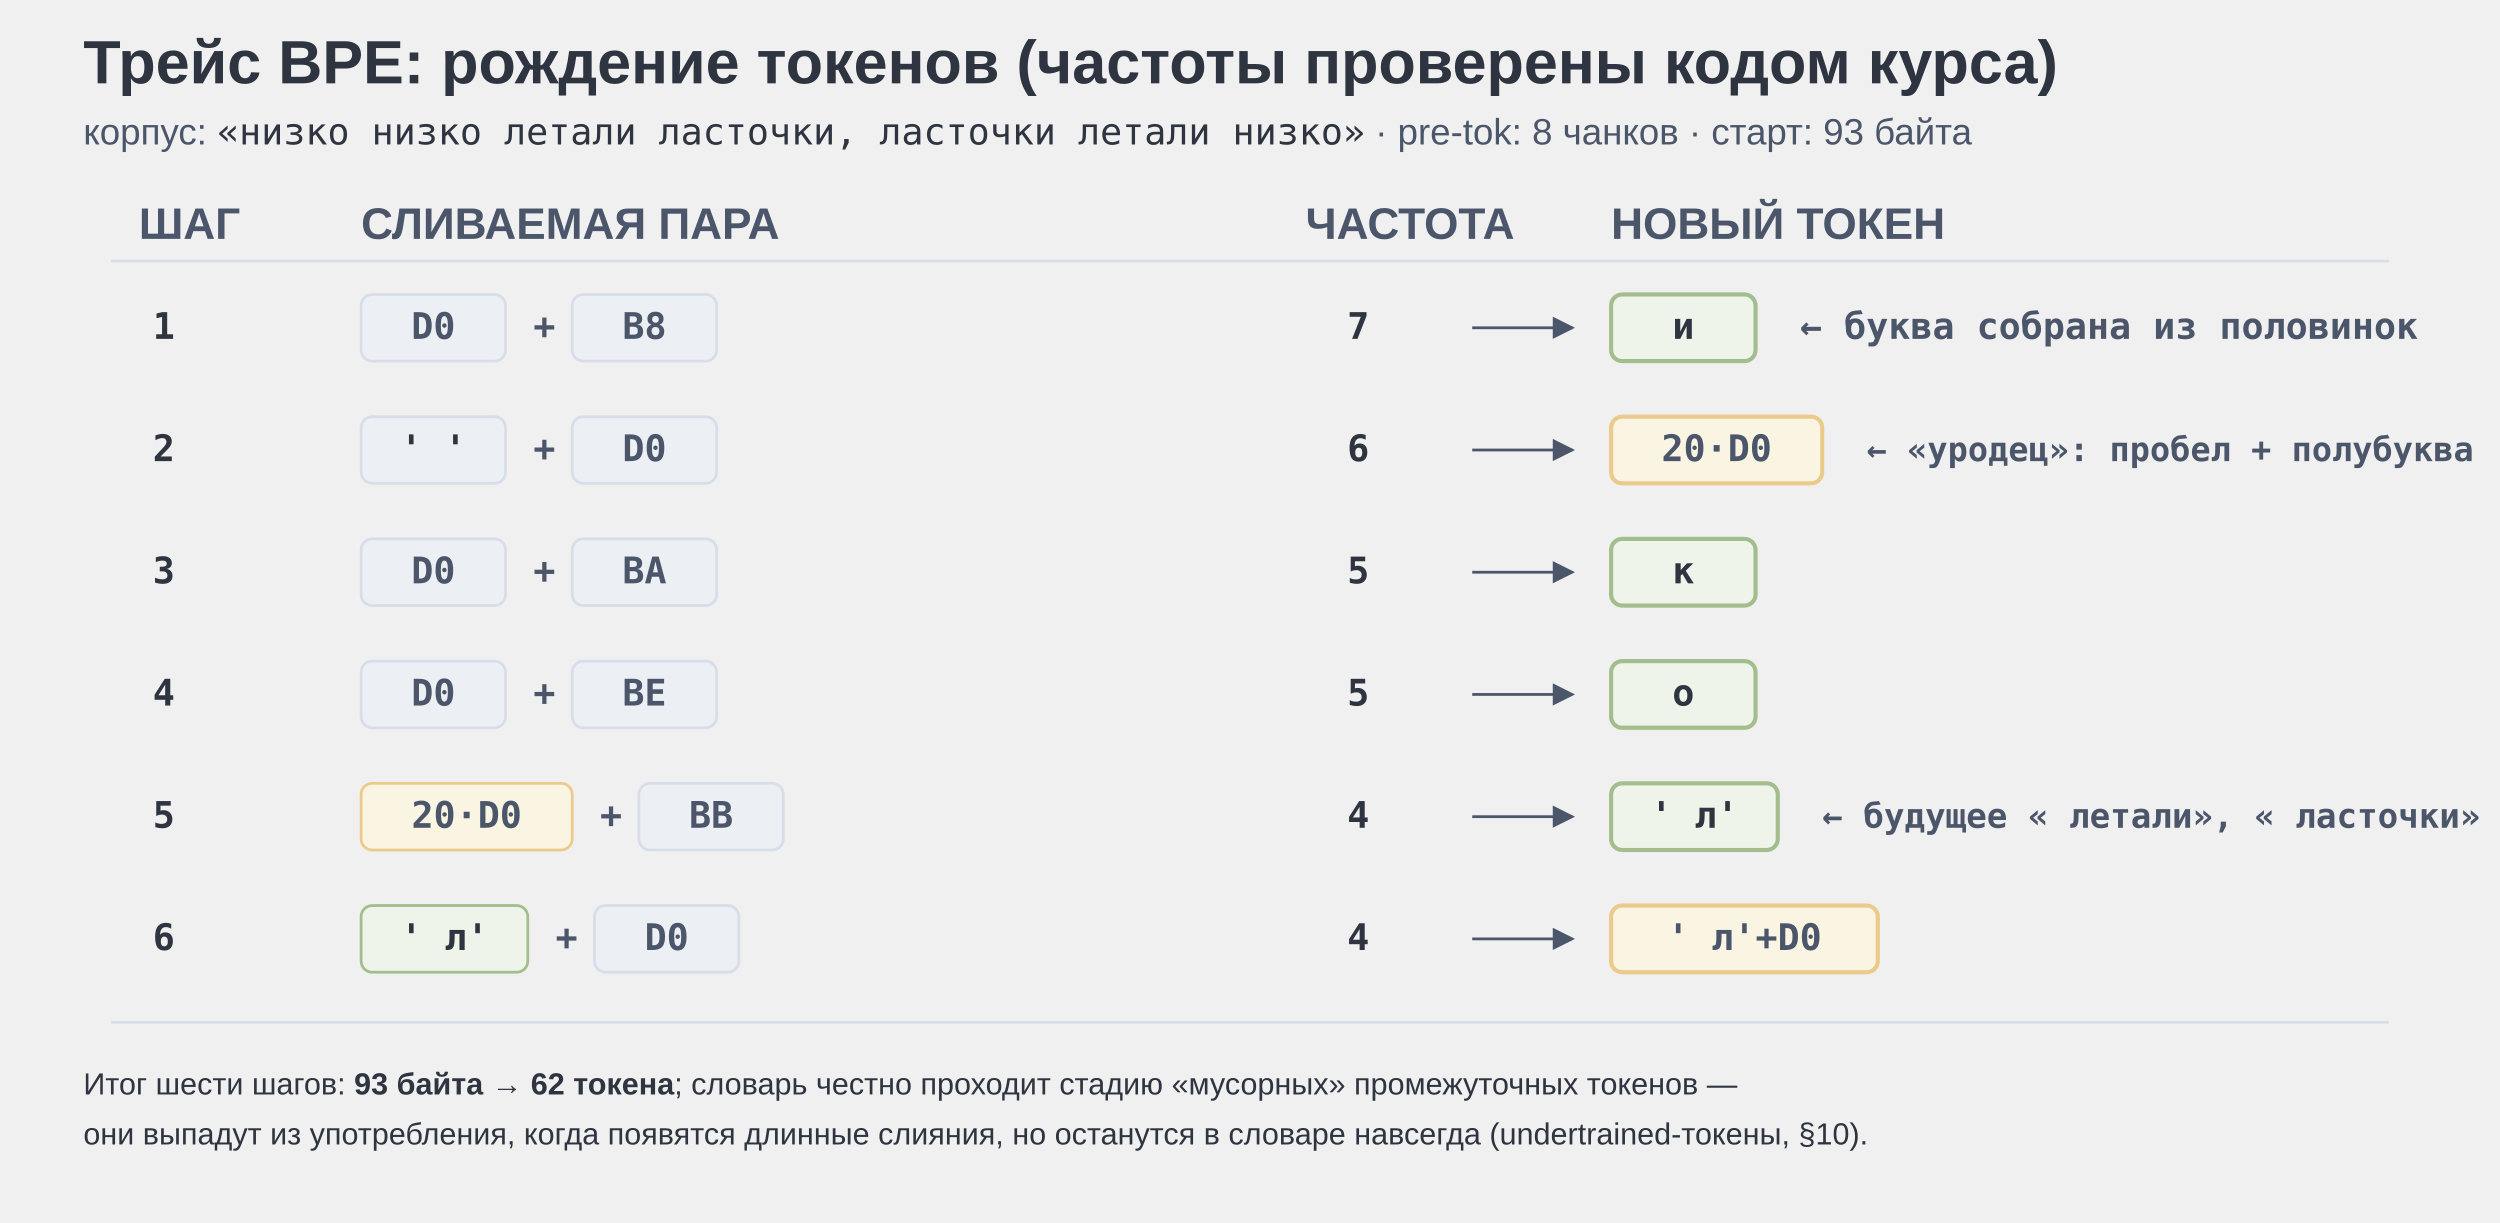
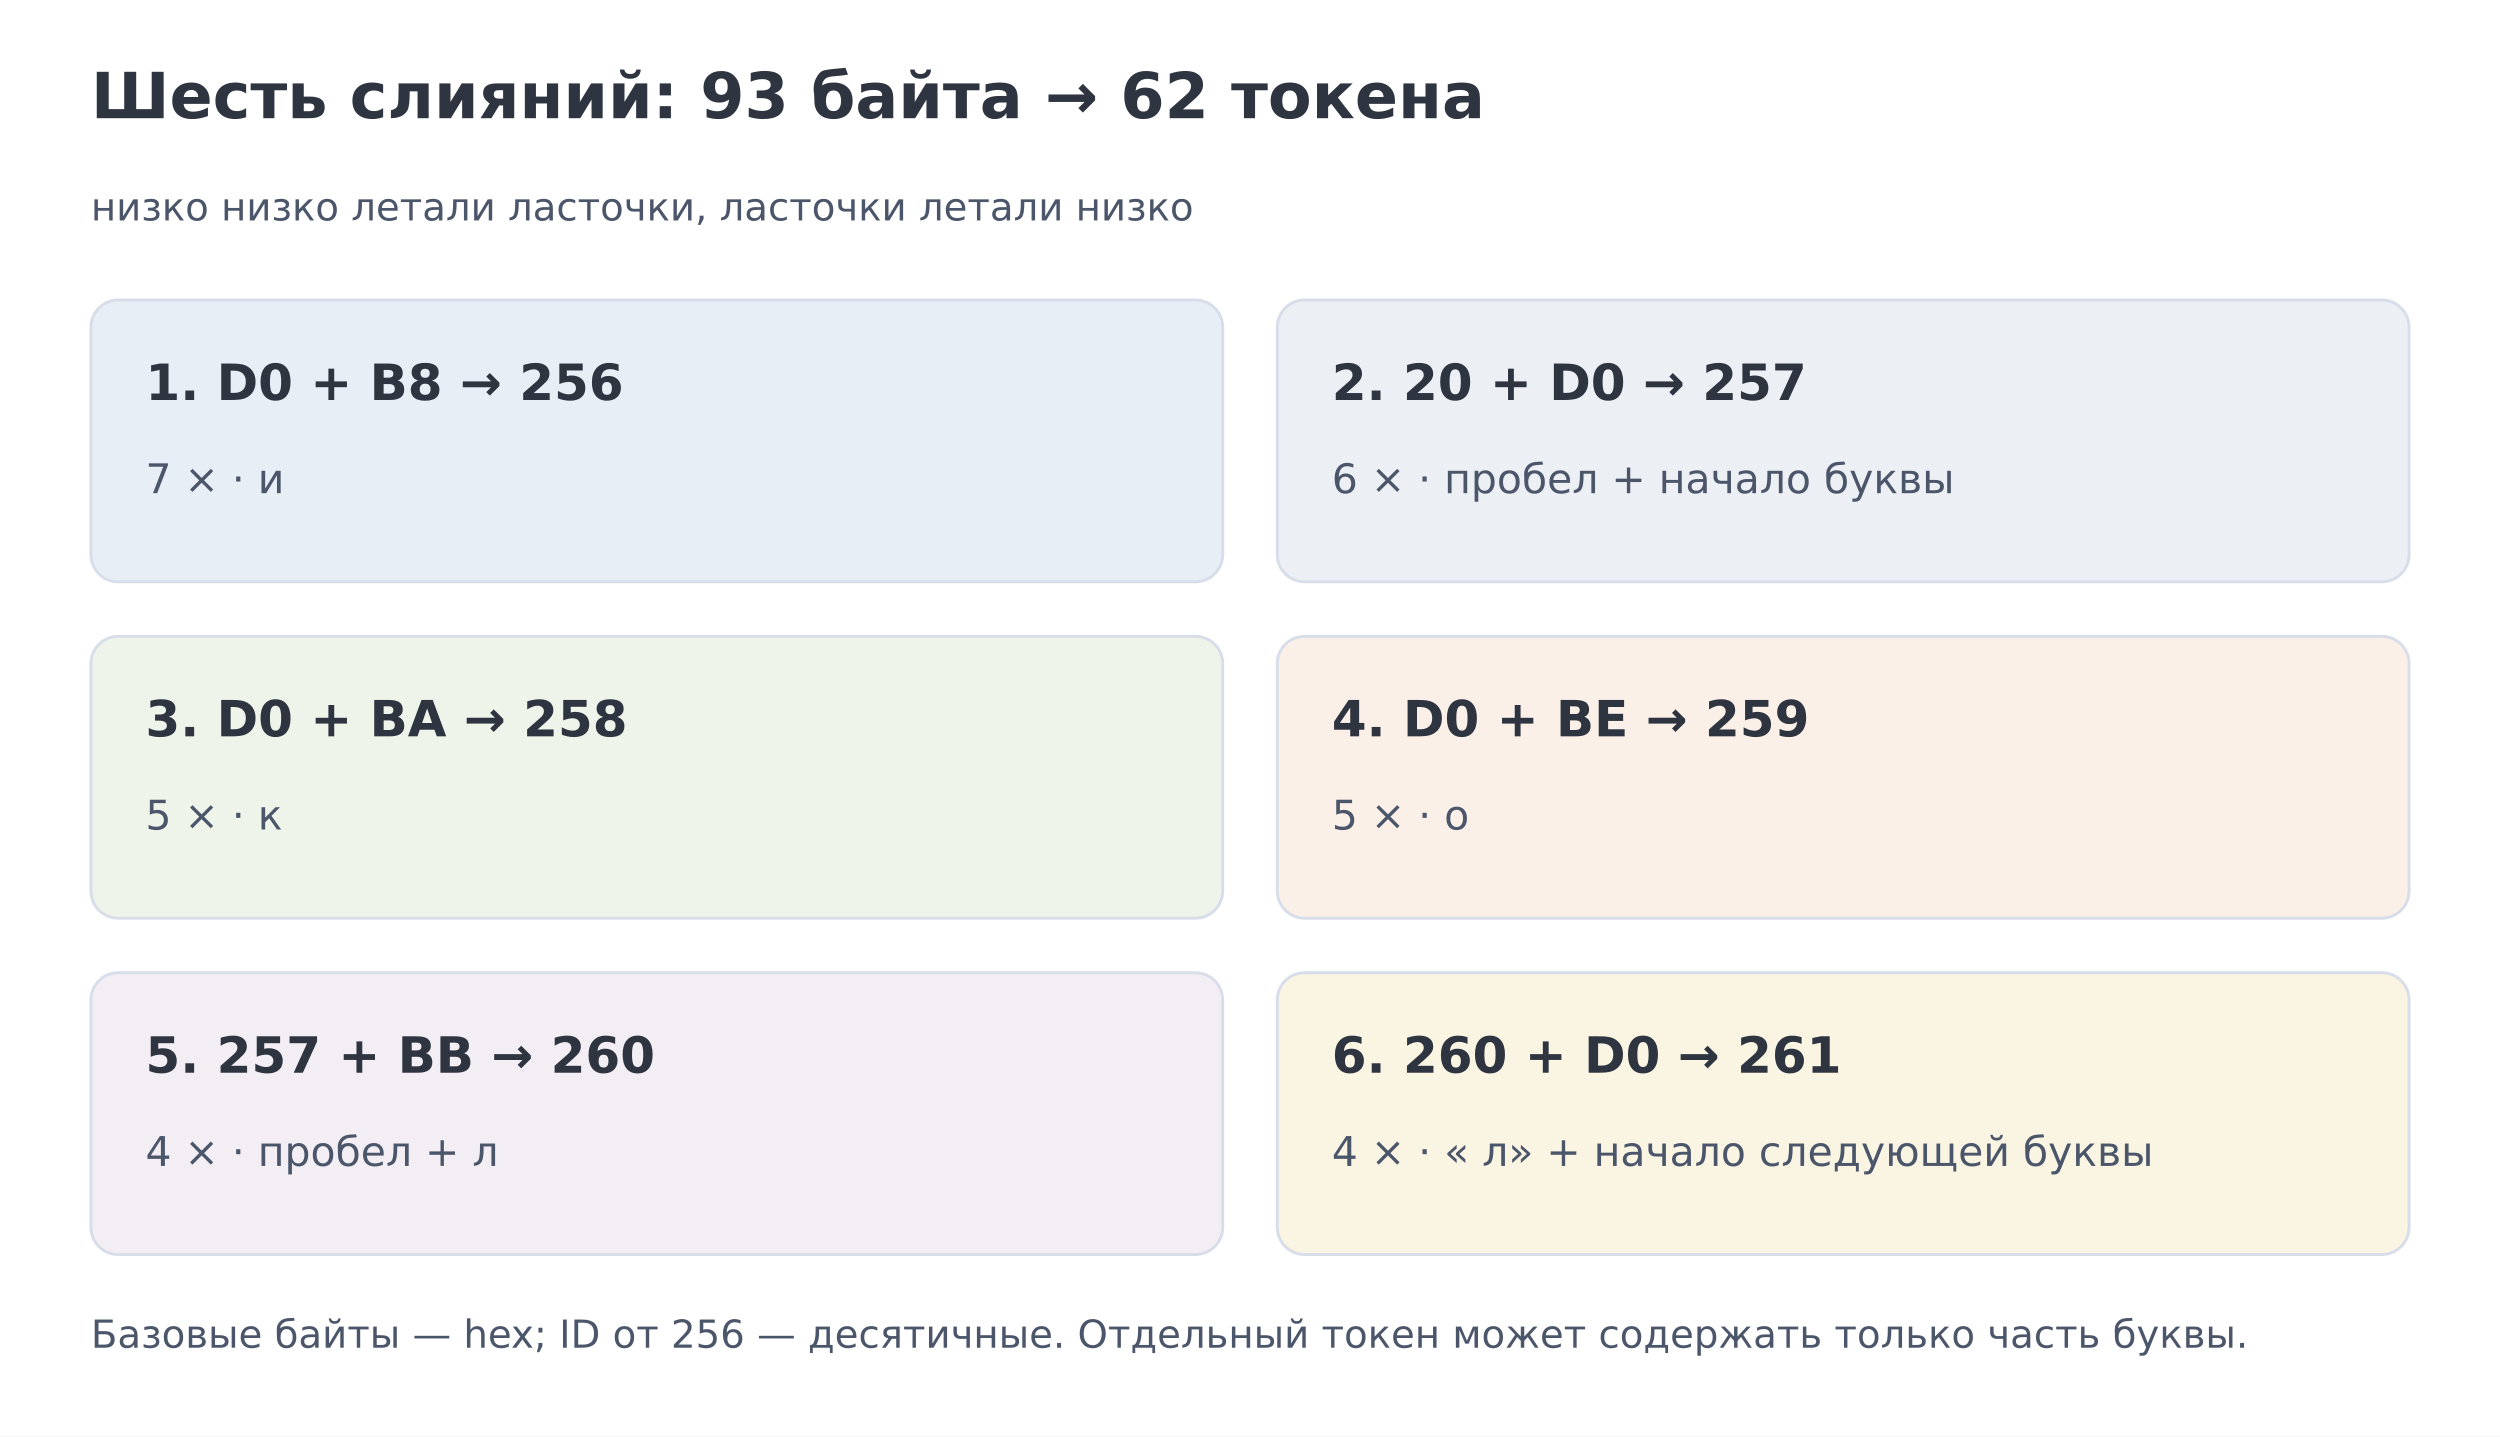
- <svg xmlns="http://www.w3.org/2000/svg" viewBox="0 0 900 440" font-family="-apple-system, BlinkMacSystemFont, 'Segoe UI', 'Helvetica Neue', Arial, sans-serif">
+ <svg xmlns="http://www.w3.org/2000/svg" width="1100" height="632" viewBox="0 0 1100 632">
+   <rect width="1100" height="632" fill="#FFFFFF" />
  <defs>
-     <marker id="a23" markerWidth="10" markerHeight="10" refX="8" refY="5" orient="auto">
+     <marker id="arrow" viewBox="0 0 10 10" refX="9" refY="5" markerWidth="6" markerHeight="6" orient="auto">
      <path d="M1 1 L9 5 L1 9 Z" fill="#4C566A" />
    </marker>
  </defs>
-   <text x="30" y="30" font-size="22" font-weight="700" fill="#2E3440">Трейс BPE: рождение токенов (частоты проверены кодом курса)</text>
-   <text x="30" y="52" font-size="13.2" fill="#4C566A">корпус: <tspan font-family="ui-monospace, Menlo, monospace" fill="#2E3440">«низко низко летали ласточки, ласточки летали низко»</tspan> · pre-tok: 8 чанков · старт: 93 байта</text>
-   <g font-size="9.5" font-weight="700" fill="#4C566A">
-     <text x="50" y="86" font-size="15.9" font-weight="700">ШАГ</text>
-     <text x="130" y="86" font-size="15.9" font-weight="700">СЛИВАЕМАЯ ПАРА</text>
-     <text x="470" y="86" font-size="15.9" font-weight="700">ЧАСТОТА</text>
-     <text x="580" y="86" font-size="15.9" font-weight="700">НОВЫЙ ТОКЕН</text>
-   </g>
-   <line x1="40" y1="94" x2="860" y2="94" stroke="#D8DEE9" stroke-width="1" />
-   <g font-family="ui-monospace, Menlo, monospace" font-size="11">
-     <text x="55" y="122" fill="#2E3440" font-size="13.2" font-weight="600">1</text>
-     <rect x="130" y="106" width="52" height="24" rx="4" fill="#ECEFF4" stroke="#D8DEE9" />
-     <text x="156" y="122" text-anchor="middle" fill="#4C566A" font-size="13.2" font-weight="600">D0</text>
-     <text x="192" y="122" fill="#4C566A" font-size="13.2" font-weight="600">+</text>
-     <rect x="206" y="106" width="52" height="24" rx="4" fill="#ECEFF4" stroke="#D8DEE9" />
-     <text x="232" y="122" text-anchor="middle" fill="#4C566A" font-size="13.2" font-weight="600">B8</text>
-     <text x="485" y="122" fill="#2E3440" font-size="13.2" font-weight="600">7</text>
-     <line x1="530" y1="118" x2="566" y2="118" stroke="#4C566A" stroke-width="1" marker-end="url(#a23)" />
-     <rect x="580" y="106" width="52" height="24" rx="4" fill="#EFF4EA" stroke="#A3BE8C" stroke-width="1.5" />
-     <text x="606" y="122" text-anchor="middle" fill="#2E3440" font-size="13.2" font-weight="600">и</text>
-     <text x="648" y="122" font-family="inherit" font-size="13.2" fill="#4C566A" font-weight="600">← буква собрана из половинок</text>
-     <text x="55" y="166" fill="#2E3440" font-size="13.2" font-weight="600">2</text>
-     <rect x="130" y="150" width="52" height="24" rx="4" fill="#ECEFF4" stroke="#D8DEE9" />
-     <text x="156" y="166" text-anchor="middle" fill="#2E3440" font-size="13.2" font-weight="600">' '</text>
-     <text x="192" y="166" fill="#4C566A" font-size="13.2" font-weight="600">+</text>
-     <rect x="206" y="150" width="52" height="24" rx="4" fill="#ECEFF4" stroke="#D8DEE9" />
-     <text x="232" y="166" text-anchor="middle" fill="#4C566A" font-size="13.2" font-weight="600">D0</text>
-     <text x="485" y="166" fill="#2E3440" font-size="13.2" font-weight="600">6</text>
-     <line x1="530" y1="162" x2="566" y2="162" stroke="#4C566A" stroke-width="1" marker-end="url(#a23)" />
-     <rect x="580" y="150" width="76" height="24" rx="4" fill="#FAF5E3" stroke="#EBCB8B" stroke-width="1.5" />
-     <text x="618" y="166" text-anchor="middle" font-size="13.2" fill="#4C566A" font-weight="600">20·D0</text>
-     <text x="672" y="166" font-family="inherit" font-size="12.1" fill="#4C566A" font-weight="600">← «уродец»: пробел + полубуква</text>
-     <text x="55" y="210" fill="#2E3440" font-size="13.2" font-weight="600">3</text>
-     <rect x="130" y="194" width="52" height="24" rx="4" fill="#ECEFF4" stroke="#D8DEE9" />
-     <text x="156" y="210" text-anchor="middle" fill="#4C566A" font-size="13.2" font-weight="600">D0</text>
-     <text x="192" y="210" fill="#4C566A" font-size="13.2" font-weight="600">+</text>
-     <rect x="206" y="194" width="52" height="24" rx="4" fill="#ECEFF4" stroke="#D8DEE9" />
-     <text x="232" y="210" text-anchor="middle" fill="#4C566A" font-size="13.2" font-weight="600">BA</text>
-     <text x="485" y="210" fill="#2E3440" font-size="13.2" font-weight="600">5</text>
-     <line x1="530" y1="206" x2="566" y2="206" stroke="#4C566A" stroke-width="1" marker-end="url(#a23)" />
-     <rect x="580" y="194" width="52" height="24" rx="4" fill="#EFF4EA" stroke="#A3BE8C" stroke-width="1.5" />
-     <text x="606" y="210" text-anchor="middle" fill="#2E3440" font-size="13.2" font-weight="600">к</text>
-     <text x="55" y="254" fill="#2E3440" font-size="13.2" font-weight="600">4</text>
-     <rect x="130" y="238" width="52" height="24" rx="4" fill="#ECEFF4" stroke="#D8DEE9" />
-     <text x="156" y="254" text-anchor="middle" fill="#4C566A" font-size="13.2" font-weight="600">D0</text>
-     <text x="192" y="254" fill="#4C566A" font-size="13.2" font-weight="600">+</text>
-     <rect x="206" y="238" width="52" height="24" rx="4" fill="#ECEFF4" stroke="#D8DEE9" />
-     <text x="232" y="254" text-anchor="middle" fill="#4C566A" font-size="13.2" font-weight="600">BE</text>
-     <text x="485" y="254" fill="#2E3440" font-size="13.2" font-weight="600">5</text>
-     <line x1="530" y1="250" x2="566" y2="250" stroke="#4C566A" stroke-width="1" marker-end="url(#a23)" />
-     <rect x="580" y="238" width="52" height="24" rx="4" fill="#EFF4EA" stroke="#A3BE8C" stroke-width="1.5" />
-     <text x="606" y="254" text-anchor="middle" fill="#2E3440" font-size="13.2" font-weight="600">о</text>
-     <text x="55" y="298" fill="#2E3440" font-size="13.2" font-weight="600">5</text>
-     <rect x="130" y="282" width="76" height="24" rx="4" fill="#FAF5E3" stroke="#EBCB8B" />
-     <text x="168" y="298" text-anchor="middle" font-size="13.2" fill="#4C566A" font-weight="600">20·D0</text>
-     <text x="216" y="298" fill="#4C566A" font-size="13.2" font-weight="600">+</text>
-     <rect x="230" y="282" width="52" height="24" rx="4" fill="#ECEFF4" stroke="#D8DEE9" />
-     <text x="256" y="298" text-anchor="middle" fill="#4C566A" font-size="13.2" font-weight="600">BB</text>
-     <text x="485" y="298" fill="#2E3440" font-size="13.2" font-weight="600">4</text>
-     <line x1="530" y1="294" x2="566" y2="294" stroke="#4C566A" stroke-width="1" marker-end="url(#a23)" />
-     <rect x="580" y="282" width="60" height="24" rx="4" fill="#EFF4EA" stroke="#A3BE8C" stroke-width="1.5" />
-     <text x="610" y="298" text-anchor="middle" fill="#2E3440" font-size="13.2" font-weight="600">' л'</text>
-     <text x="656" y="298" font-family="inherit" font-size="12.3" fill="#4C566A" font-weight="600">← будущее « летали», « ласточки»</text>
-     <text x="55" y="342" fill="#2E3440" font-size="13.2" font-weight="600">6</text>
-     <rect x="130" y="326" width="60" height="24" rx="4" fill="#EFF4EA" stroke="#A3BE8C" />
-     <text x="160" y="342" text-anchor="middle" fill="#2E3440" font-size="13.2" font-weight="600">' л'</text>
-     <text x="200" y="342" fill="#4C566A" font-size="13.2" font-weight="600">+</text>
-     <rect x="214" y="326" width="52" height="24" rx="4" fill="#ECEFF4" stroke="#D8DEE9" />
-     <text x="240" y="342" text-anchor="middle" fill="#4C566A" font-size="13.2" font-weight="600">D0</text>
-     <text x="485" y="342" fill="#2E3440" font-size="13.2" font-weight="600">4</text>
-     <line x1="530" y1="338" x2="566" y2="338" stroke="#4C566A" stroke-width="1" marker-end="url(#a23)" />
-     <rect x="580" y="326" width="96" height="24" rx="4" fill="#FAF5E3" stroke="#EBCB8B" stroke-width="1.5" />
-     <text x="628" y="342" text-anchor="middle" font-size="13.2" fill="#4C566A" font-weight="600">' л'+D0</text>
-   </g>
-   <line x1="40" y1="368" x2="860" y2="368" stroke="#D8DEE9" stroke-width="1" />
-   <text x="30" y="394" font-size="11" fill="#2E3440">Итог шести шагов: <tspan font-weight="700">93 байта → 62 токена</tspan>; словарь честно проходит стадию «мусорных» промежуточных токенов —</text>
-   <text x="30" y="412" font-size="11" fill="#2E3440">они выпадут из употребления, когда появятся длинные слияния, но останутся в словаре навсегда (undertrained-токены, §10).</text>
+   <text x="40" y="52" font-family="DejaVu Sans, Arial, sans-serif" font-size="28" font-weight="700" fill="#2E3440" text-anchor="start">Шесть слияний: 93 байта → 62 токена</text>
+   <text x="40" y="97" font-family="DejaVu Sans, Arial, sans-serif" font-size="17" font-weight="400" fill="#4C566A" text-anchor="start">низко низко летали ласточки, ласточки летали низко</text>
+   <rect x="40.0" y="132" width="498.0" height="124" rx="12" fill="#E8EEF5" stroke="#D8DEE9" stroke-width="1.3" />
+   <text x="64.0" y="176" font-family="DejaVu Sans, Arial, sans-serif" font-size="22" font-weight="700" fill="#2E3440" text-anchor="start">1. D0 + B8 → 256</text>
+   <text x="64.0" y="217" font-family="DejaVu Sans, Arial, sans-serif" font-size="18" font-weight="400" fill="#4C566A" text-anchor="start">7 × · и</text>
+   <rect x="562.0" y="132" width="498.0" height="124" rx="12" fill="#ECEFF4" stroke="#D8DEE9" stroke-width="1.3" />
+   <text x="586.0" y="176" font-family="DejaVu Sans, Arial, sans-serif" font-size="22" font-weight="700" fill="#2E3440" text-anchor="start">2. 20 + D0 → 257</text>
+   <text x="586.0" y="217" font-family="DejaVu Sans, Arial, sans-serif" font-size="18" font-weight="400" fill="#4C566A" text-anchor="start">6 × · пробел + начало буквы</text>
+   <rect x="40.0" y="280" width="498.0" height="124" rx="12" fill="#EFF4EA" stroke="#D8DEE9" stroke-width="1.3" />
+   <text x="64.0" y="324" font-family="DejaVu Sans, Arial, sans-serif" font-size="22" font-weight="700" fill="#2E3440" text-anchor="start">3. D0 + BA → 258</text>
+   <text x="64.0" y="365" font-family="DejaVu Sans, Arial, sans-serif" font-size="18" font-weight="400" fill="#4C566A" text-anchor="start">5 × · к</text>
+   <rect x="562.0" y="280" width="498.0" height="124" rx="12" fill="#FAF0E8" stroke="#D8DEE9" stroke-width="1.3" />
+   <text x="586.0" y="324" font-family="DejaVu Sans, Arial, sans-serif" font-size="22" font-weight="700" fill="#2E3440" text-anchor="start">4. D0 + BE → 259</text>
+   <text x="586.0" y="365" font-family="DejaVu Sans, Arial, sans-serif" font-size="18" font-weight="400" fill="#4C566A" text-anchor="start">5 × · о</text>
+   <rect x="40.0" y="428" width="498.0" height="124" rx="12" fill="#F3EEF3" stroke="#D8DEE9" stroke-width="1.3" />
+   <text x="64.0" y="472" font-family="DejaVu Sans, Arial, sans-serif" font-size="22" font-weight="700" fill="#2E3440" text-anchor="start">5. 257 + BB → 260</text>
+   <text x="64.0" y="513" font-family="DejaVu Sans, Arial, sans-serif" font-size="18" font-weight="400" fill="#4C566A" text-anchor="start">4 × · пробел + л</text>
+   <rect x="562.0" y="428" width="498.0" height="124" rx="12" fill="#FAF5E3" stroke="#D8DEE9" stroke-width="1.3" />
+   <text x="586.0" y="472" font-family="DejaVu Sans, Arial, sans-serif" font-size="22" font-weight="700" fill="#2E3440" text-anchor="start">6. 260 + D0 → 261</text>
+   <text x="586.0" y="513" font-family="DejaVu Sans, Arial, sans-serif" font-size="18" font-weight="400" fill="#4C566A" text-anchor="start">4 × · « л» + начало следующей буквы</text>
+   <text x="40" y="593" font-family="DejaVu Sans, Arial, sans-serif" font-size="17" font-weight="400" fill="#4C566A" text-anchor="start">Базовые байты — hex; ID от 256 — десятичные. Отдельный токен может содержать только часть буквы.</text>
</svg>
